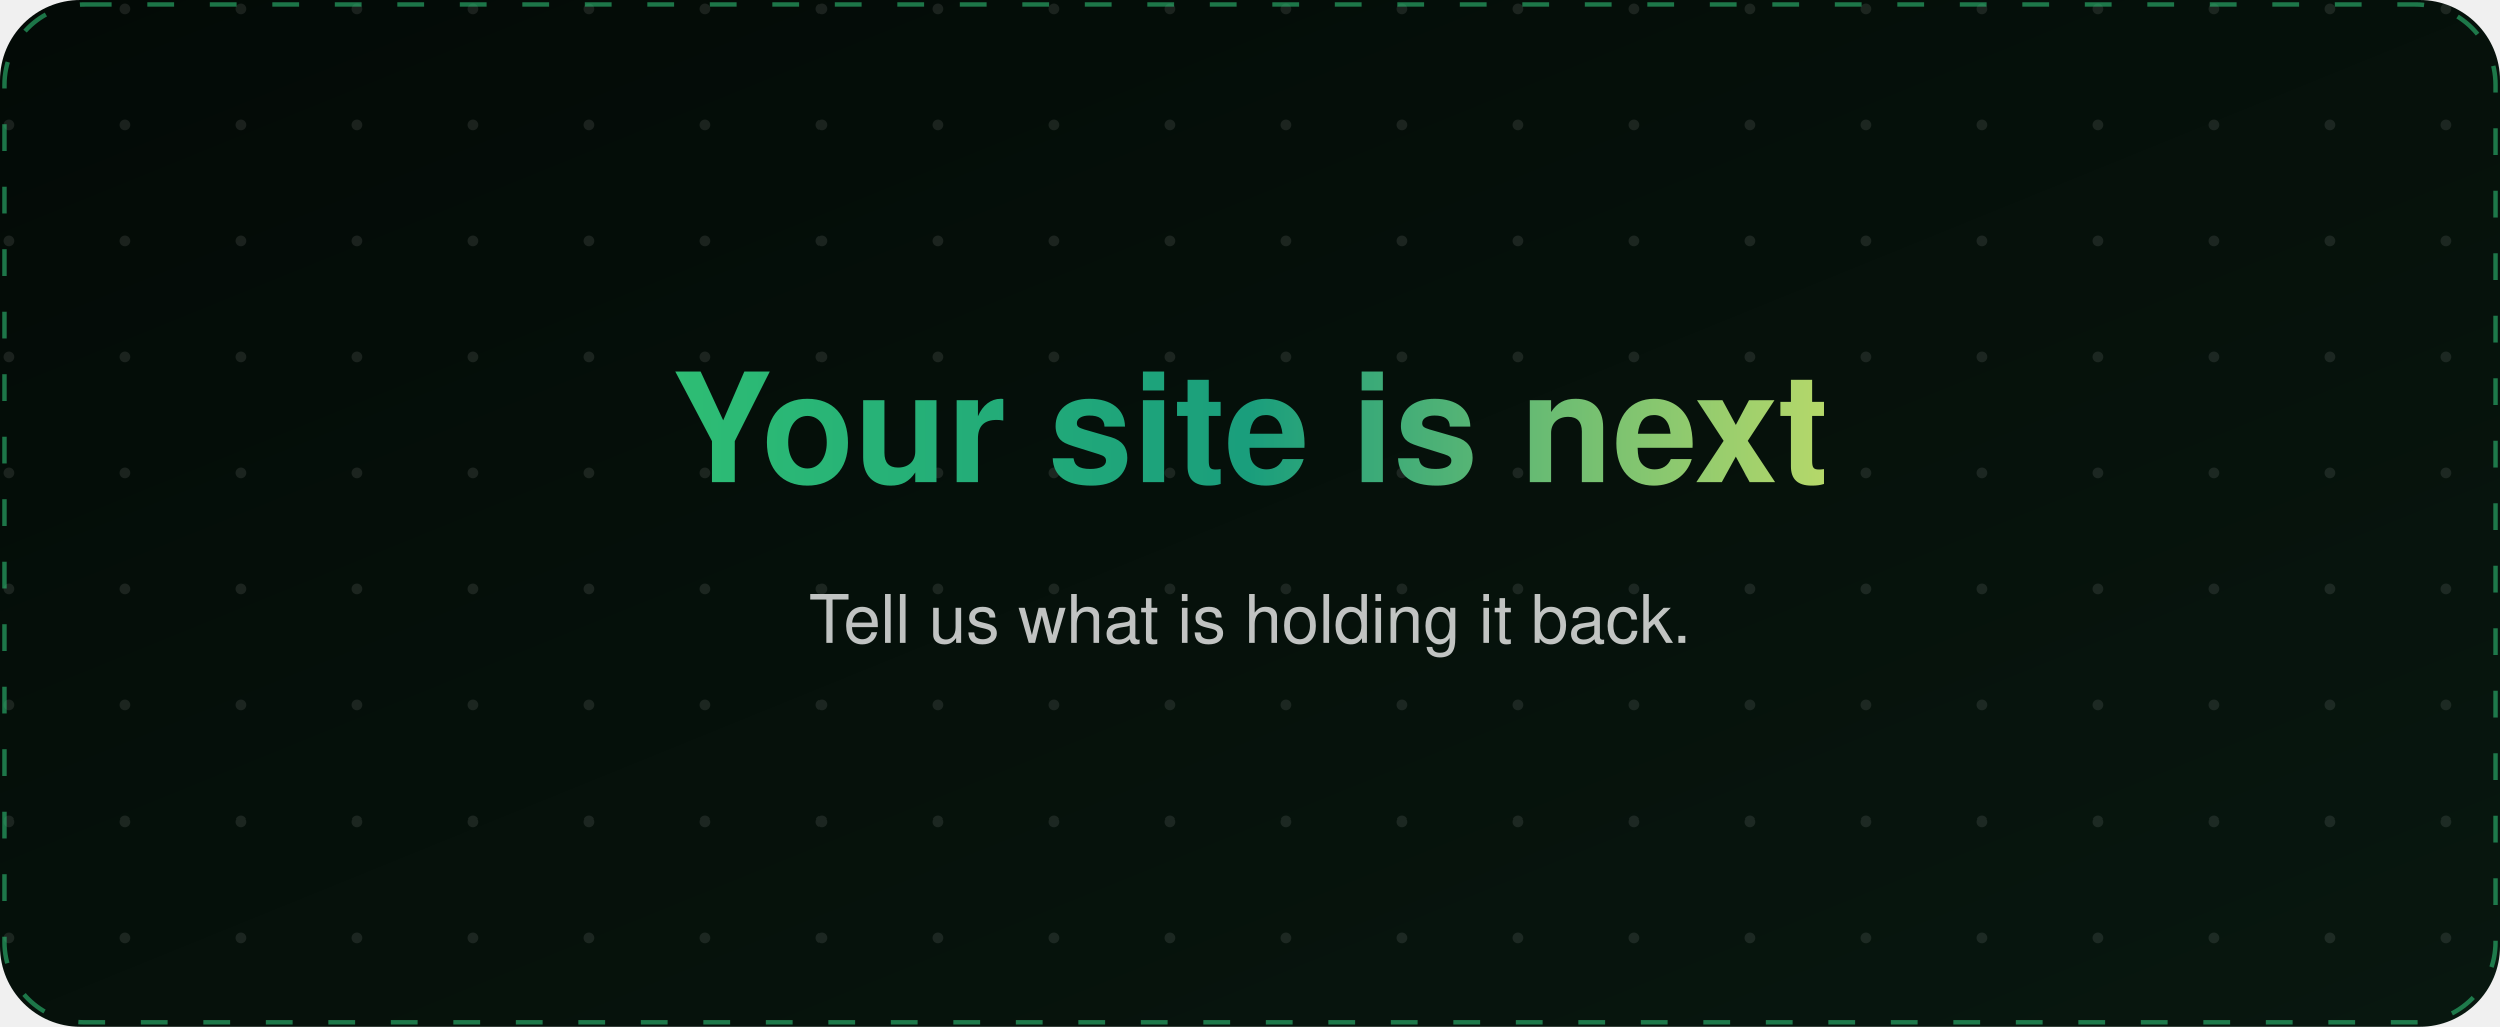
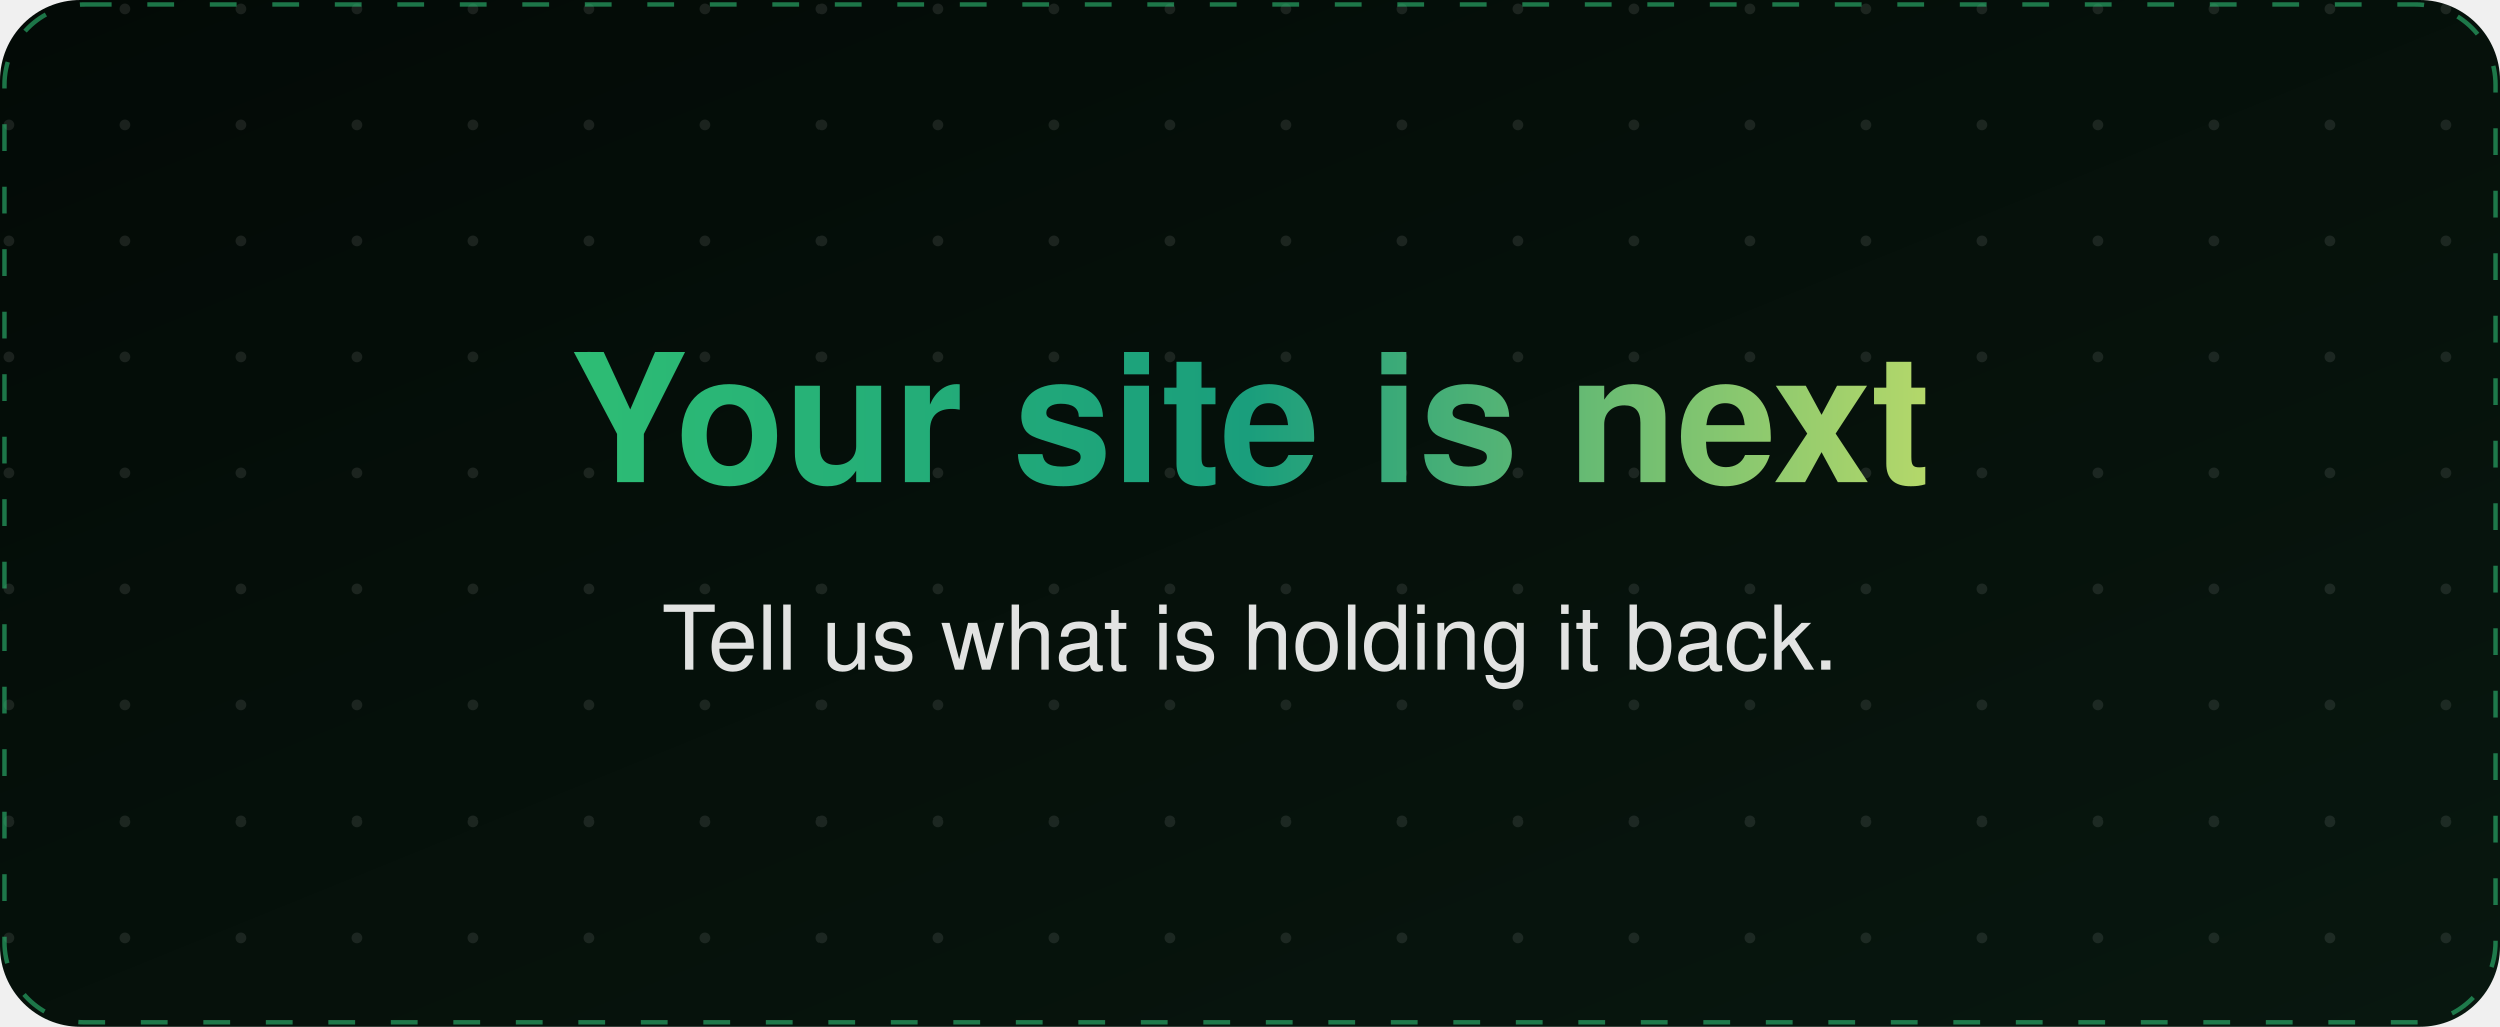
<svg xmlns="http://www.w3.org/2000/svg" width="560" height="230" viewBox="0 0 560 230" role="img" aria-label="Your site is next">
  <defs>
    <linearGradient id="bg" x1="0" y1="0" x2="1" y2="1">
      <stop offset="0" stop-color="#030A06" />
      <stop offset="1" stop-color="#08170F" />
    </linearGradient>
    <linearGradient id="g" x1="0" y1="0" x2="1" y2="0">
      <stop offset="0" stop-color="#2EBD74" />
      <stop offset=".5" stop-color="#1A9E7C" />
      <stop offset="1" stop-color="#B5D86A" />
    </linearGradient>
    <filter id="b" x="-50%" y="-50%" width="200%" height="200%">
      <feGaussianBlur stdDeviation="55" />
    </filter>
    <pattern id="d" width="26" height="26" patternUnits="userSpaceOnUse">
      <circle cx="2" cy="2" r="1.2" fill="#fff" fill-opacity=".09" />
    </pattern>
  </defs>
  <clipPath id="r">
    <rect width="560" height="230" rx="18" />
  </clipPath>
  <g clip-path="url(#r)">
    <rect width="560" height="230" fill="url(#bg)" />
    <rect width="560" height="230" fill="url(#d)" />
  </g>
  <rect x="1" y="1" width="558" height="228" rx="18" fill="none" stroke="#2EBD74" stroke-opacity=".6" stroke-dasharray="6 8">
    <animate attributeName="stroke-dashoffset" from="0" to="-56" dur="3s" repeatCount="indefinite" />
  </rect>
-   <text x="280" y="108" text-anchor="middle" font-family="'Segoe UI',Helvetica,Arial,sans-serif" font-size="34" font-weight="800" fill="url(#g)">Your site is next</text>
-   <text x="280" y="144" text-anchor="middle" font-family="'Segoe UI',Helvetica,Arial,sans-serif" font-size="15" fill="#fff" fill-opacity=".75">Tell us what is holding it back.</text>
+   <text x="280" y="108" text-anchor="middle" font-family="'Segoe UI',Helvetica,Arial,sans-serif" font-size="40" font-weight="800" fill="url(#g)">Your site is next</text>
+   <text x="280" y="150" text-anchor="middle" font-family="'Segoe UI',Helvetica,Arial,sans-serif" font-size="20" fill="#fff" fill-opacity=".88">Tell us what is holding it back.</text>
</svg>
